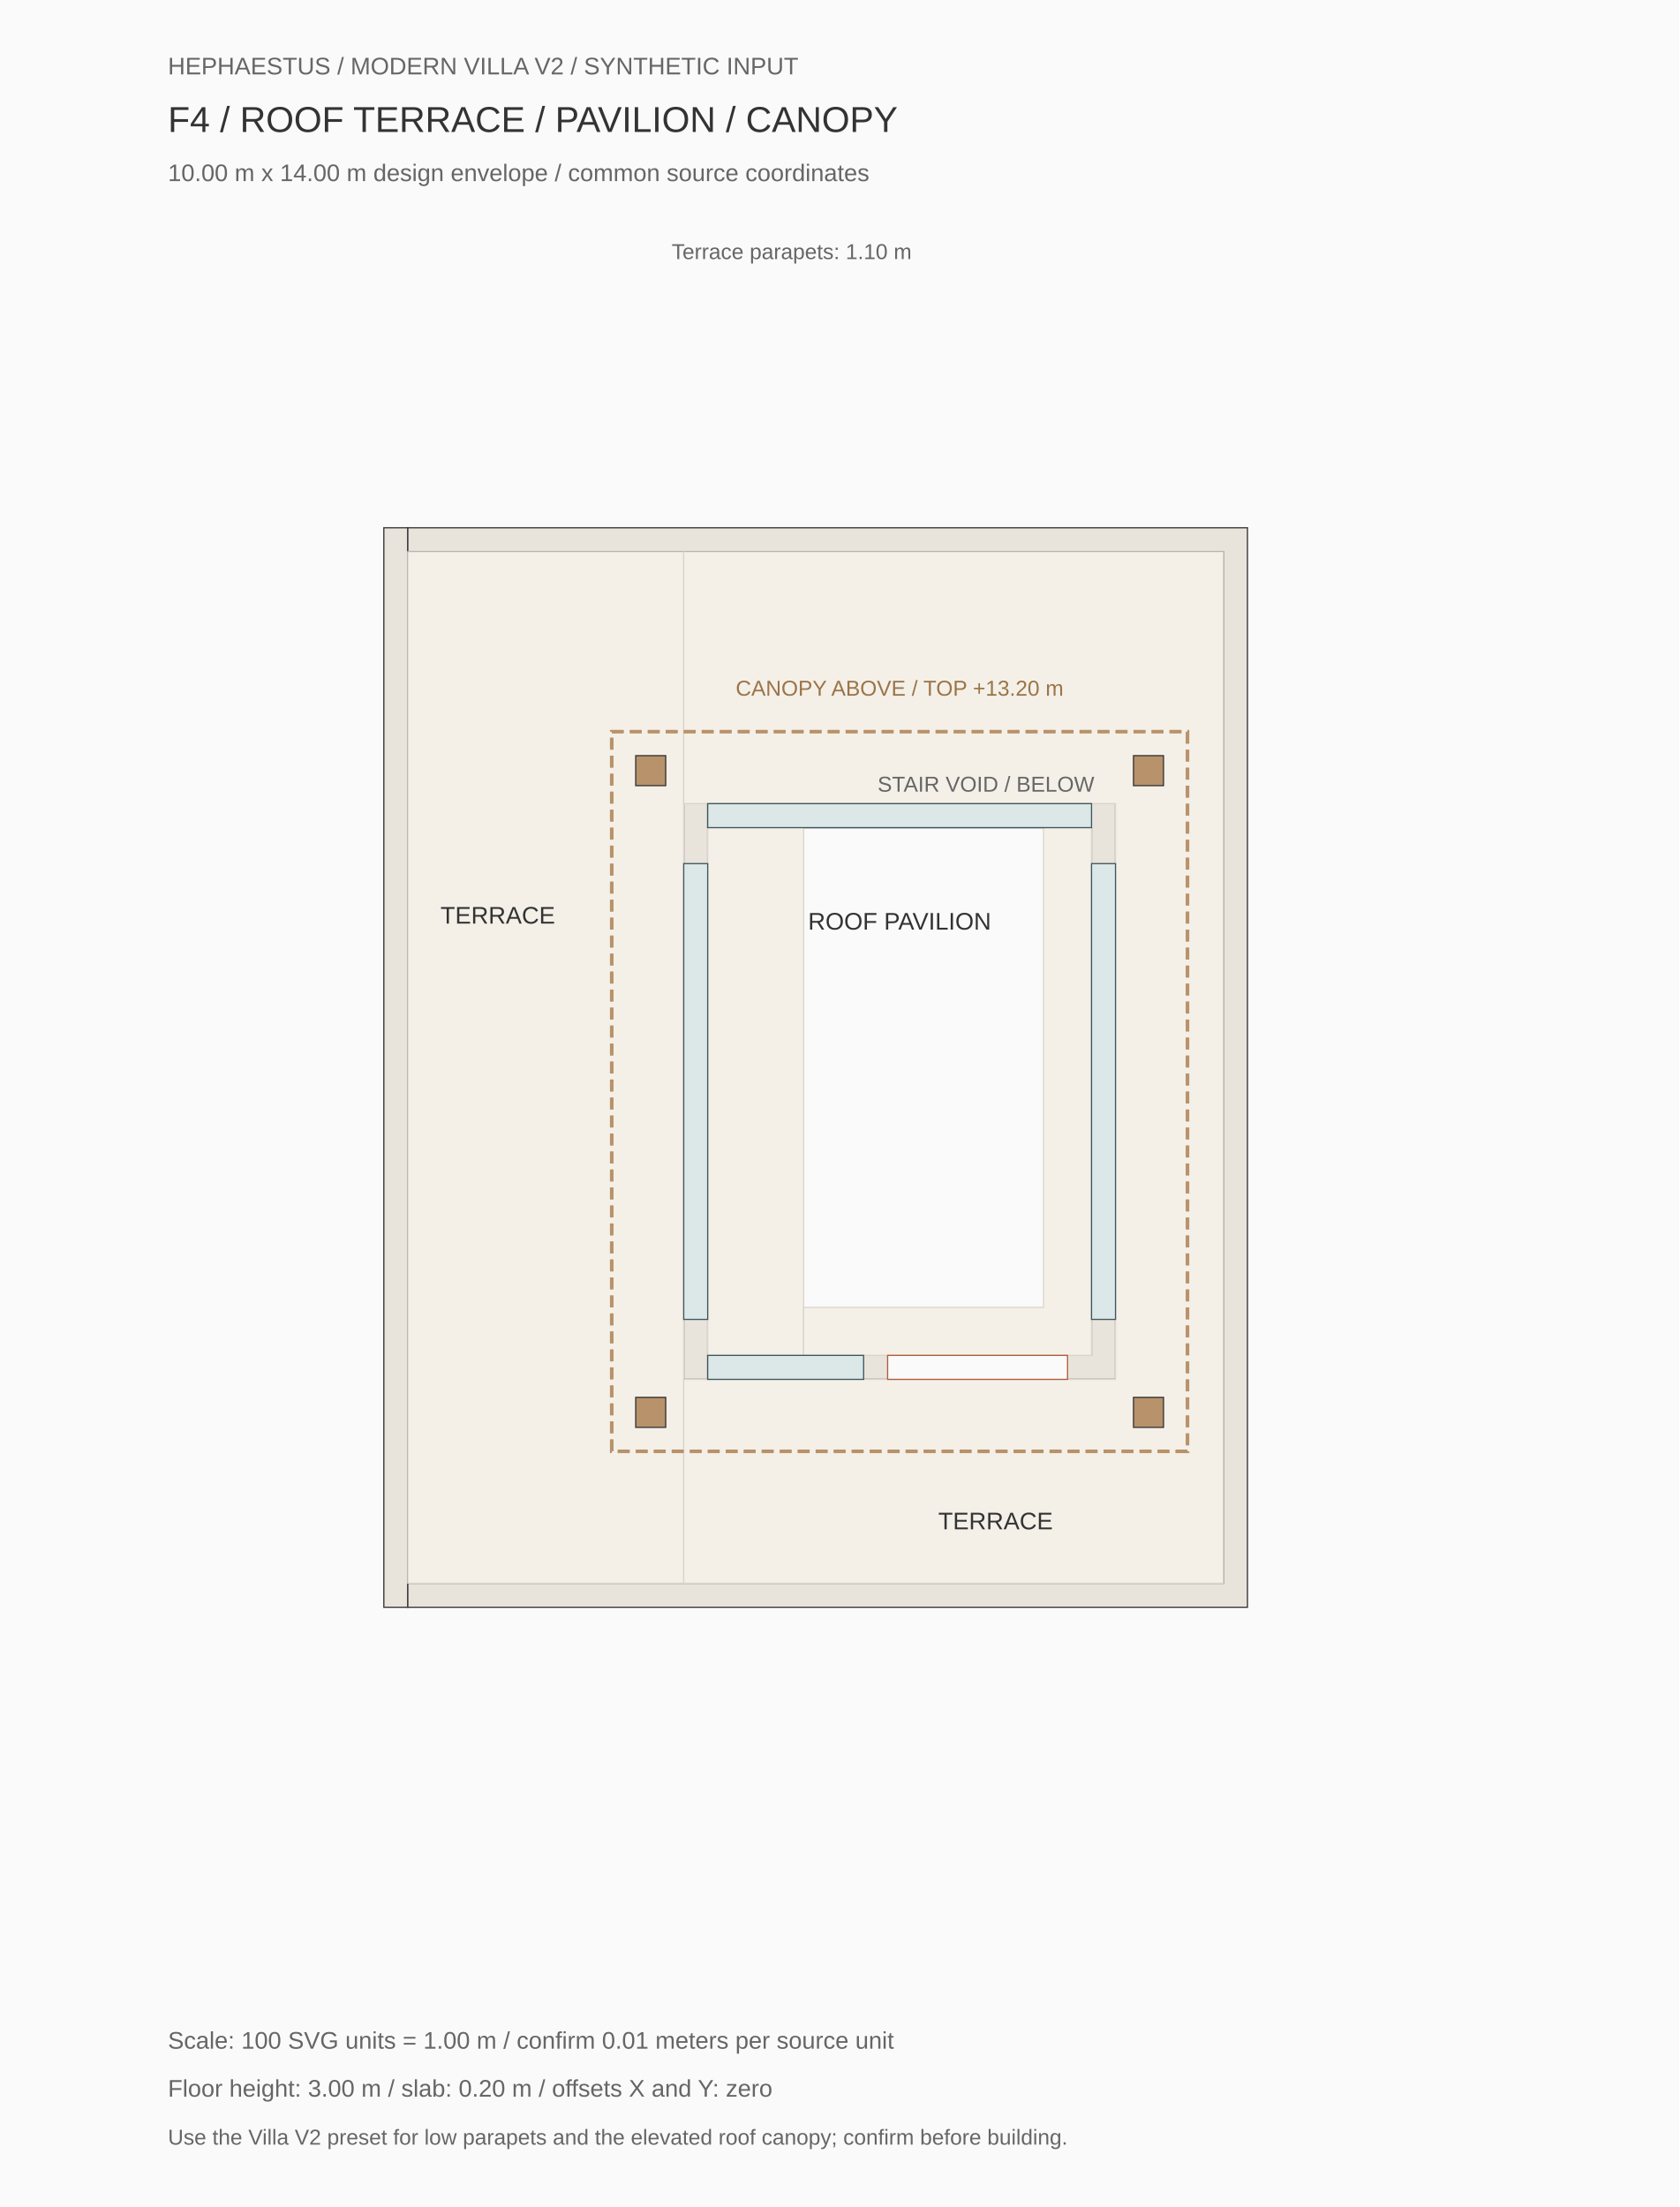
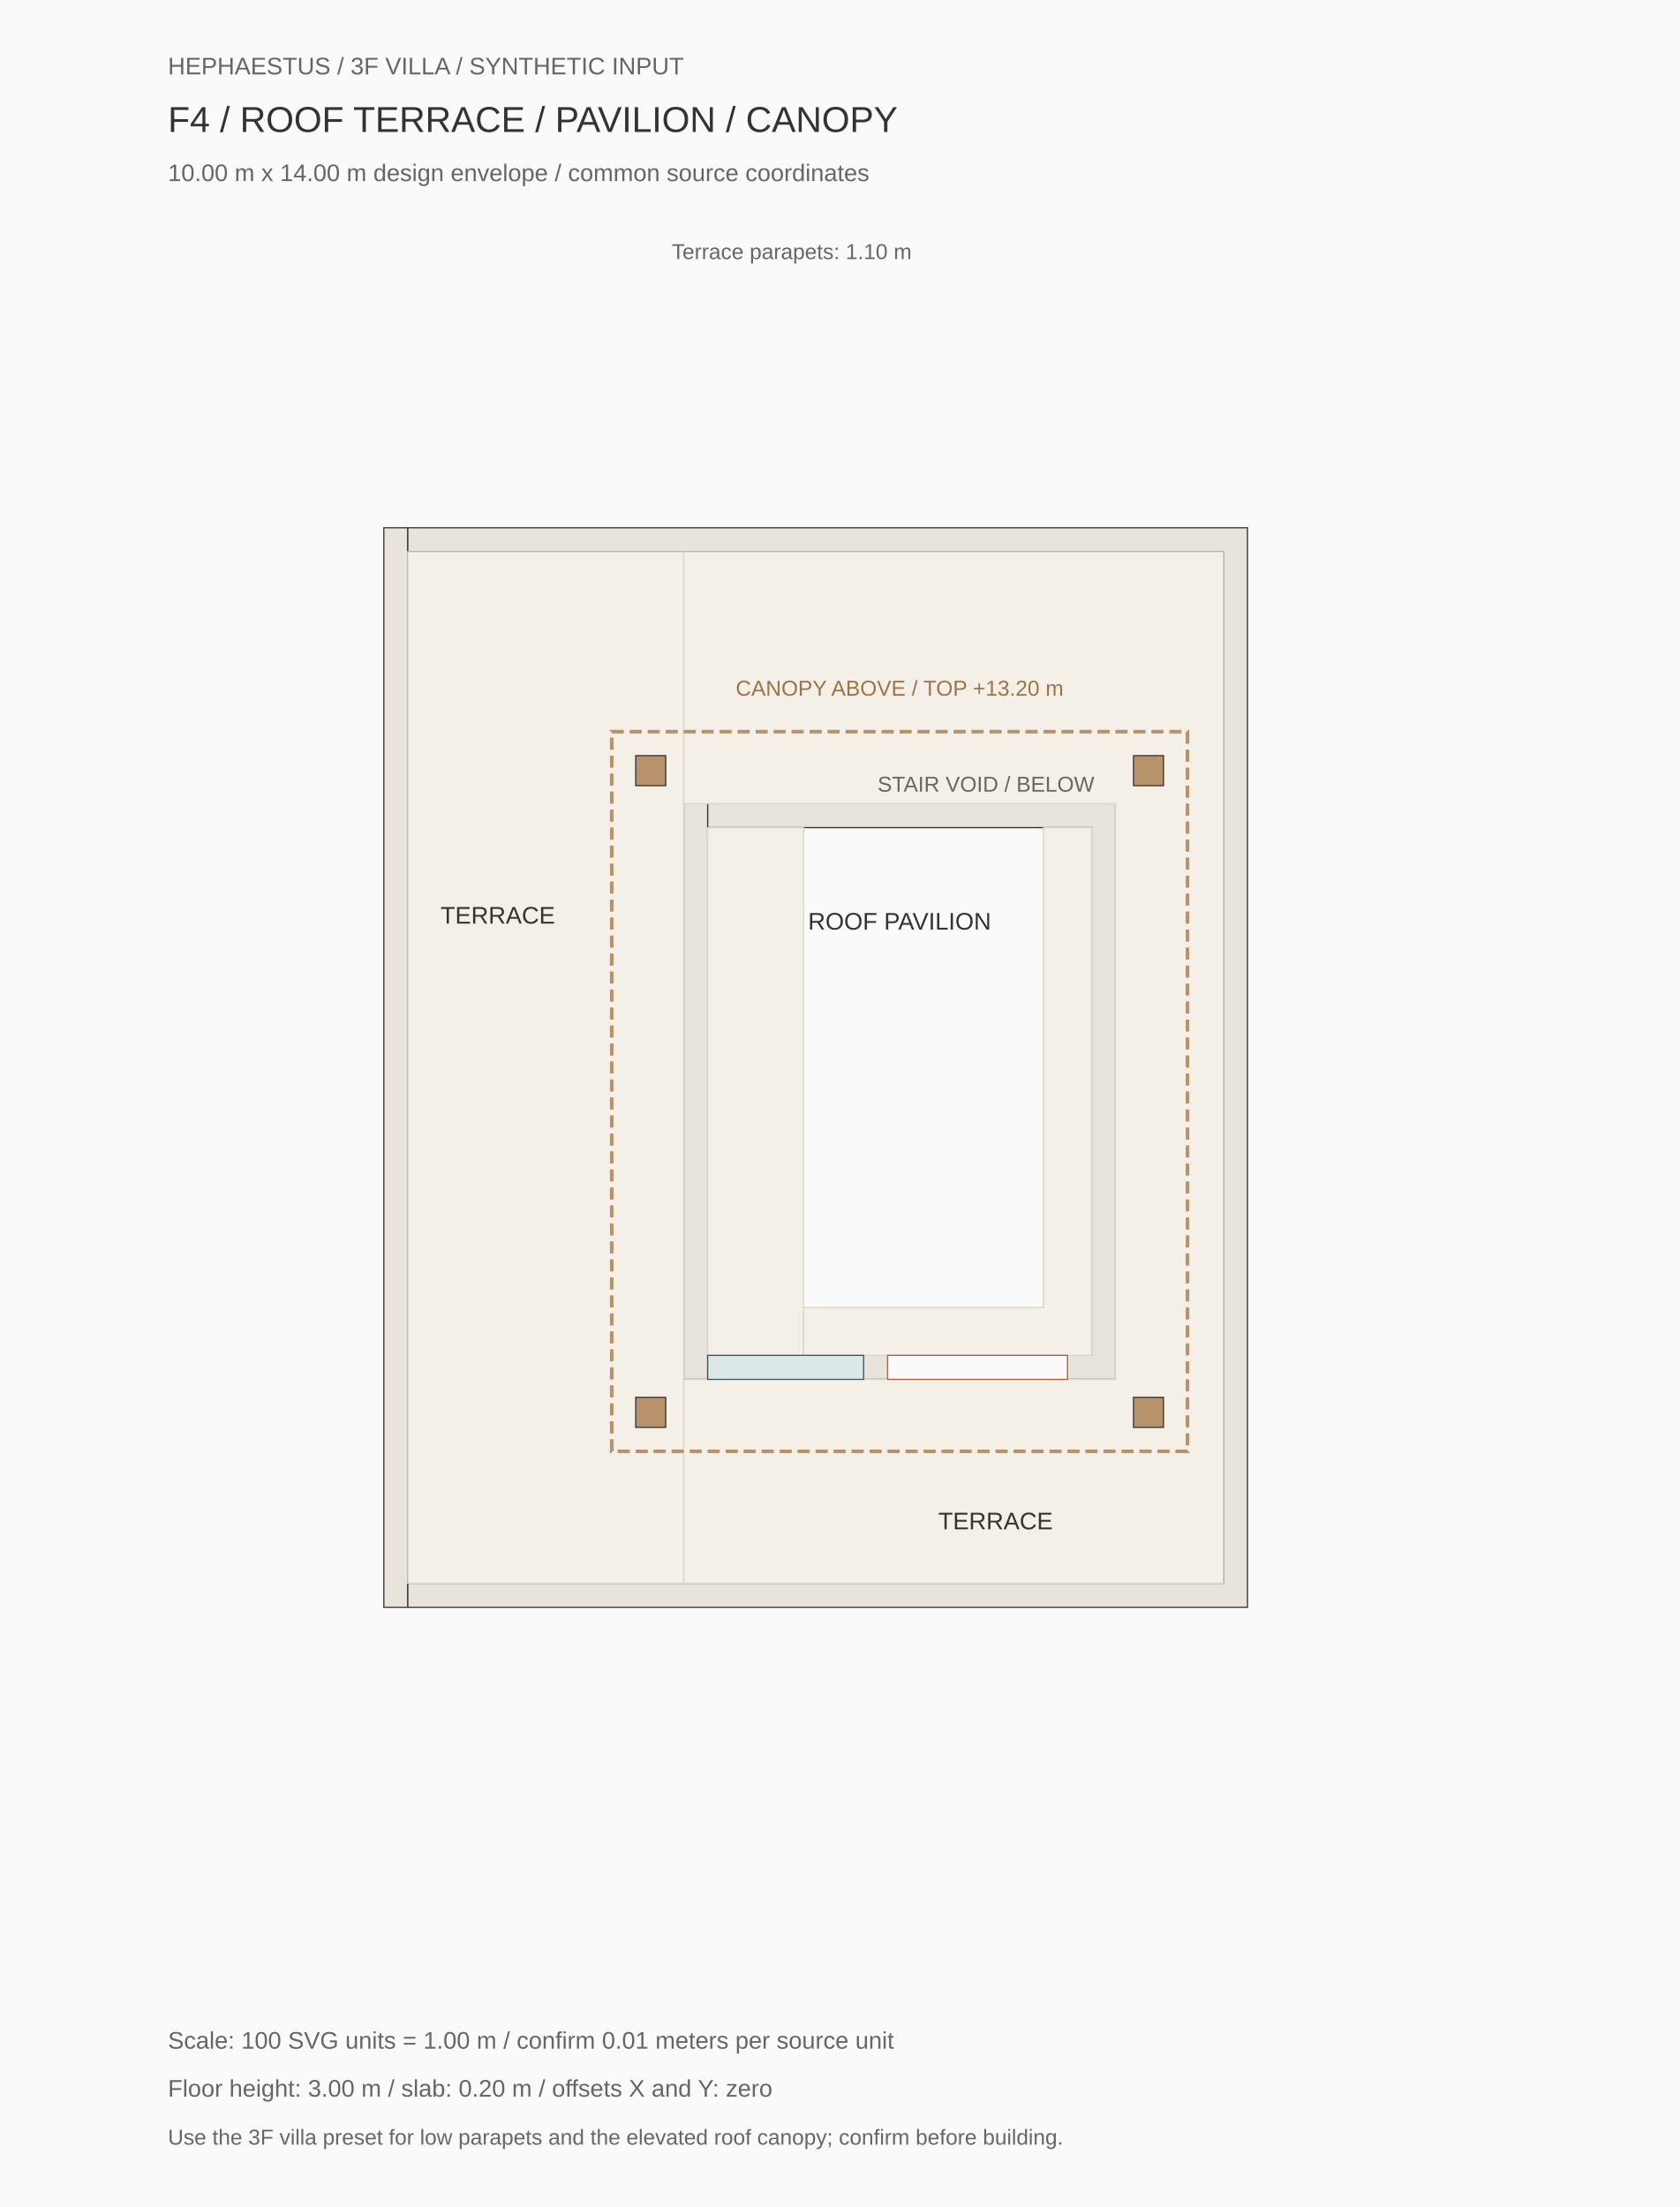
<svg xmlns="http://www.w3.org/2000/svg" width="1400" height="1840" viewBox="0 0 1400 1840">
  <rect width="1400" height="1840" fill="#fafafa" />
-   <text x="140" y="62" fill="#666" font-family="Arial, sans-serif" font-size="20" text-anchor="start">HEPHAESTUS / MODERN VILLA V2 / SYNTHETIC INPUT</text>
+   <text x="140" y="62" fill="#666" font-family="Arial, sans-serif" font-size="20" text-anchor="start">HEPHAESTUS / 3F VILLA / SYNTHETIC INPUT</text>
  <text x="140" y="110" fill="#333" font-family="Arial, sans-serif" font-size="30" text-anchor="start">F4 / ROOF TERRACE / PAVILION / CANOPY</text>
  <text x="140" y="151" fill="#666" font-family="Arial, sans-serif" font-size="20" text-anchor="start">10.00 m x 14.00 m design envelope / common source coordinates</text>
  <g id="Floor-4" class="Floorplan" transform="translate(140 240)">
    <g id="F4-facade-1" class="Wall Facade">
      <polygon points="430.000,430.000 430.000,910.000 450.000,910.000 450.000,890.000 450.000,450.000 450.000,430.000" fill="#e8e4dc" stroke="#333" stroke-width="1" />
    </g>
    <g id="F4-facade-2" class="Wall Facade">
      <polygon points="450.000,910.000 790.000,910.000 790.000,430.000 450.000,430.000 450.000,450.000 770.000,450.000 770.000,890.000 450.000,890.000" fill="#e8e4dc" stroke="#333" stroke-width="1" />
    </g>
    <g id="F4-parapet-1" class="Wall Terrace_Parapet">
      <polygon points="180.000,200.000 180.000,1100.000 200.000,1100.000 200.000,1080.000 200.000,220.000 200.000,200.000" fill="#e8e4dc" stroke="#333" stroke-width="1" />
    </g>
    <g id="F4-parapet-2" class="Wall Terrace_Parapet">
      <polygon points="200.000,1100.000 900.000,1100.000 900.000,200.000 200.000,200.000 200.000,220.000 880.000,220.000 880.000,1080.000 200.000,1080.000" fill="#e8e4dc" stroke="#333" stroke-width="1" />
    </g>
    <g id="F4-interior-slab-1" class="Space Interior">
      <polygon points="450.000,890.000 530.000,890.000 530.000,850.000 530.000,600.000 530.000,450.000 450.000,450.000" fill="#f4f0e8" stroke="#dad5cb" stroke-width="1" />
    </g>
    <g id="F4-interior-slab-2" class="Space Interior">
      <polygon points="770.000,890.000 770.000,450.000 730.000,450.000 730.000,600.000 730.000,785.000 730.000,850.000 530.000,850.000 530.000,890.000" fill="#f4f0e8" stroke="#dad5cb" stroke-width="1" />
    </g>
    <g id="F4-terrace-slab-1" class="Space Outdoor_Terrace">
      <polygon points="200.000,1080.000 430.000,1080.000 430.000,910.000 430.000,430.000 430.000,220.000 200.000,220.000" fill="#f4f0e8" stroke="#dad5cb" stroke-width="1" />
    </g>
    <g id="F4-terrace-slab-2" class="Space Outdoor_Terrace">
      <polygon points="430.000,1080.000 880.000,1080.000 880.000,220.000 430.000,220.000 430.000,430.000 450.000,430.000 790.000,430.000 790.000,910.000 450.000,910.000 430.000,910.000" fill="#f4f0e8" stroke="#dad5cb" stroke-width="1" />
    </g>
    <g id="F4-canopy" class="Space Roof_Canopy">
      <polygon points="850.000,370.000 850.000,970.000 370.000,970.000 370.000,370.000" fill="none" stroke="#b8926a" stroke-width="1" stroke-dasharray="10 5" />
    </g>
    <g id="F4-canopy-post-1" class="Column Canopy_Post">
      <polygon points="415.000,390.000 415.000,415.000 390.000,415.000 390.000,390.000" fill="#b8926a" stroke="#333" stroke-width="1" />
    </g>
    <g id="F4-canopy-post-2" class="Column Canopy_Post">
      <polygon points="830.000,390.000 830.000,415.000 805.000,415.000 805.000,390.000" fill="#b8926a" stroke="#333" stroke-width="1" />
    </g>
    <g id="F4-canopy-post-3" class="Column Canopy_Post">
      <polygon points="415.000,925.000 415.000,950.000 390.000,950.000 390.000,925.000" fill="#b8926a" stroke="#333" stroke-width="1" />
    </g>
    <g id="F4-canopy-post-4" class="Column Canopy_Post">
      <polygon points="830.000,925.000 830.000,950.000 805.000,950.000 805.000,925.000" fill="#b8926a" stroke="#333" stroke-width="1" />
    </g>
    <g id="F4-pavilion-entry" class="Door Opening">
      <polygon points="750.000,890.000 750.000,910.000 600.000,910.000 600.000,890.000" fill="#fafafa" stroke="#b25b3d" stroke-width="1" />
    </g>
-     <g id="F4-pavilion-north" class="Window Opening">
-       <polygon points="770.000,430.000 770.000,450.000 450.000,450.000 450.000,430.000" fill="#dce7e8" stroke="#40575d" stroke-width="1" />
-     </g>
    <g id="F4-pavilion-front" class="Window Opening">
      <polygon points="580.000,890.000 580.000,910.000 450.000,910.000 450.000,890.000" fill="#dce7e8" stroke="#40575d" stroke-width="1" />
-     </g>
-     <g id="F4-pavilion-west" class="Window Opening">
-       <polygon points="450.000,480.000 450.000,860.000 430.000,860.000 430.000,480.000" fill="#dce7e8" stroke="#40575d" stroke-width="1" />
-     </g>
-     <g id="F4-pavilion-east" class="Window Opening">
-       <polygon points="790.000,480.000 790.000,860.000 770.000,860.000 770.000,480.000" fill="#dce7e8" stroke="#40575d" stroke-width="1" />
    </g>
    <g class="Annotation" fill="none" stroke="#888">
      <rect x="370" y="370" width="480" height="600" stroke="#b8926a" stroke-width="3" stroke-dasharray="10 5" />
    </g>
    <text x="682" y="420" fill="#666" font-family="Arial, sans-serif" font-size="18" text-anchor="middle">STAIR VOID / BELOW</text>
    <text x="610" y="535" fill="#333" font-family="Arial, sans-serif" font-size="20" text-anchor="middle">ROOF PAVILION</text>
    <text x="275" y="530" fill="#333" font-family="Arial, sans-serif" font-size="20" text-anchor="middle">TERRACE</text>
    <text x="690" y="1035" fill="#333" font-family="Arial, sans-serif" font-size="20" text-anchor="middle">TERRACE</text>
    <text x="610" y="340" fill="#9b7448" font-family="Arial, sans-serif" font-size="18" text-anchor="middle">CANOPY ABOVE / TOP +13.20 m</text>
    <text x="520" y="-24" fill="#666" font-family="Arial, sans-serif" font-size="18" text-anchor="middle">Terrace parapets: 1.10 m</text>
  </g>
  <text x="140" y="1708" fill="#666" font-family="Arial, sans-serif" font-size="20" text-anchor="start">Scale: 100 SVG units = 1.00 m / confirm 0.01 meters per source unit</text>
  <text x="140" y="1748" fill="#666" font-family="Arial, sans-serif" font-size="20" text-anchor="start">Floor height: 3.00 m / slab: 0.20 m / offsets X and Y: zero</text>
-   <text x="140" y="1788" fill="#666" font-family="Arial, sans-serif" font-size="18" text-anchor="start">Use the Villa V2 preset for low parapets and the elevated roof canopy; confirm before building.</text>
+   <text x="140" y="1788" fill="#666" font-family="Arial, sans-serif" font-size="18" text-anchor="start">Use the 3F villa preset for low parapets and the elevated roof canopy; confirm before building.</text>
</svg>
